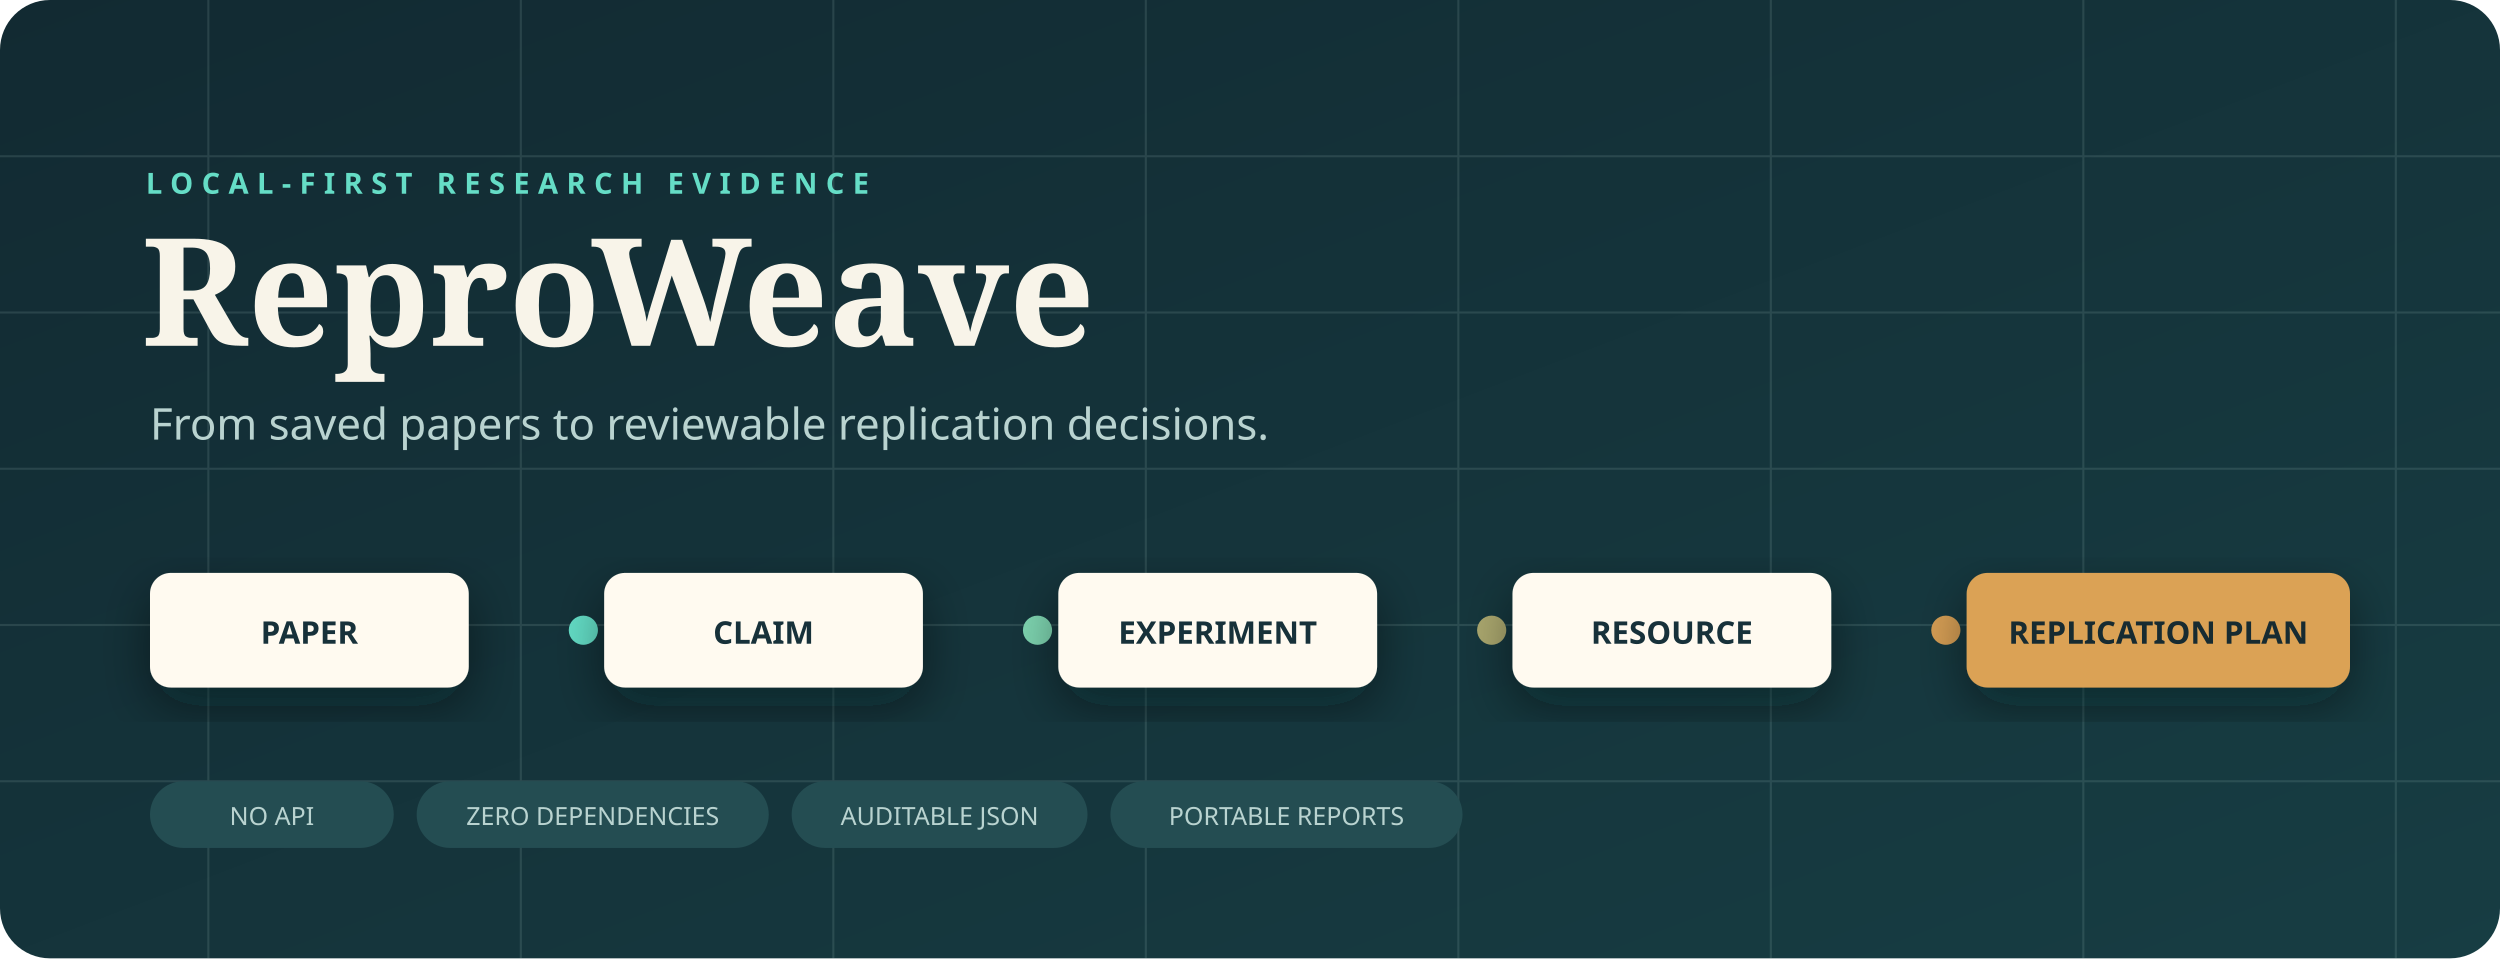
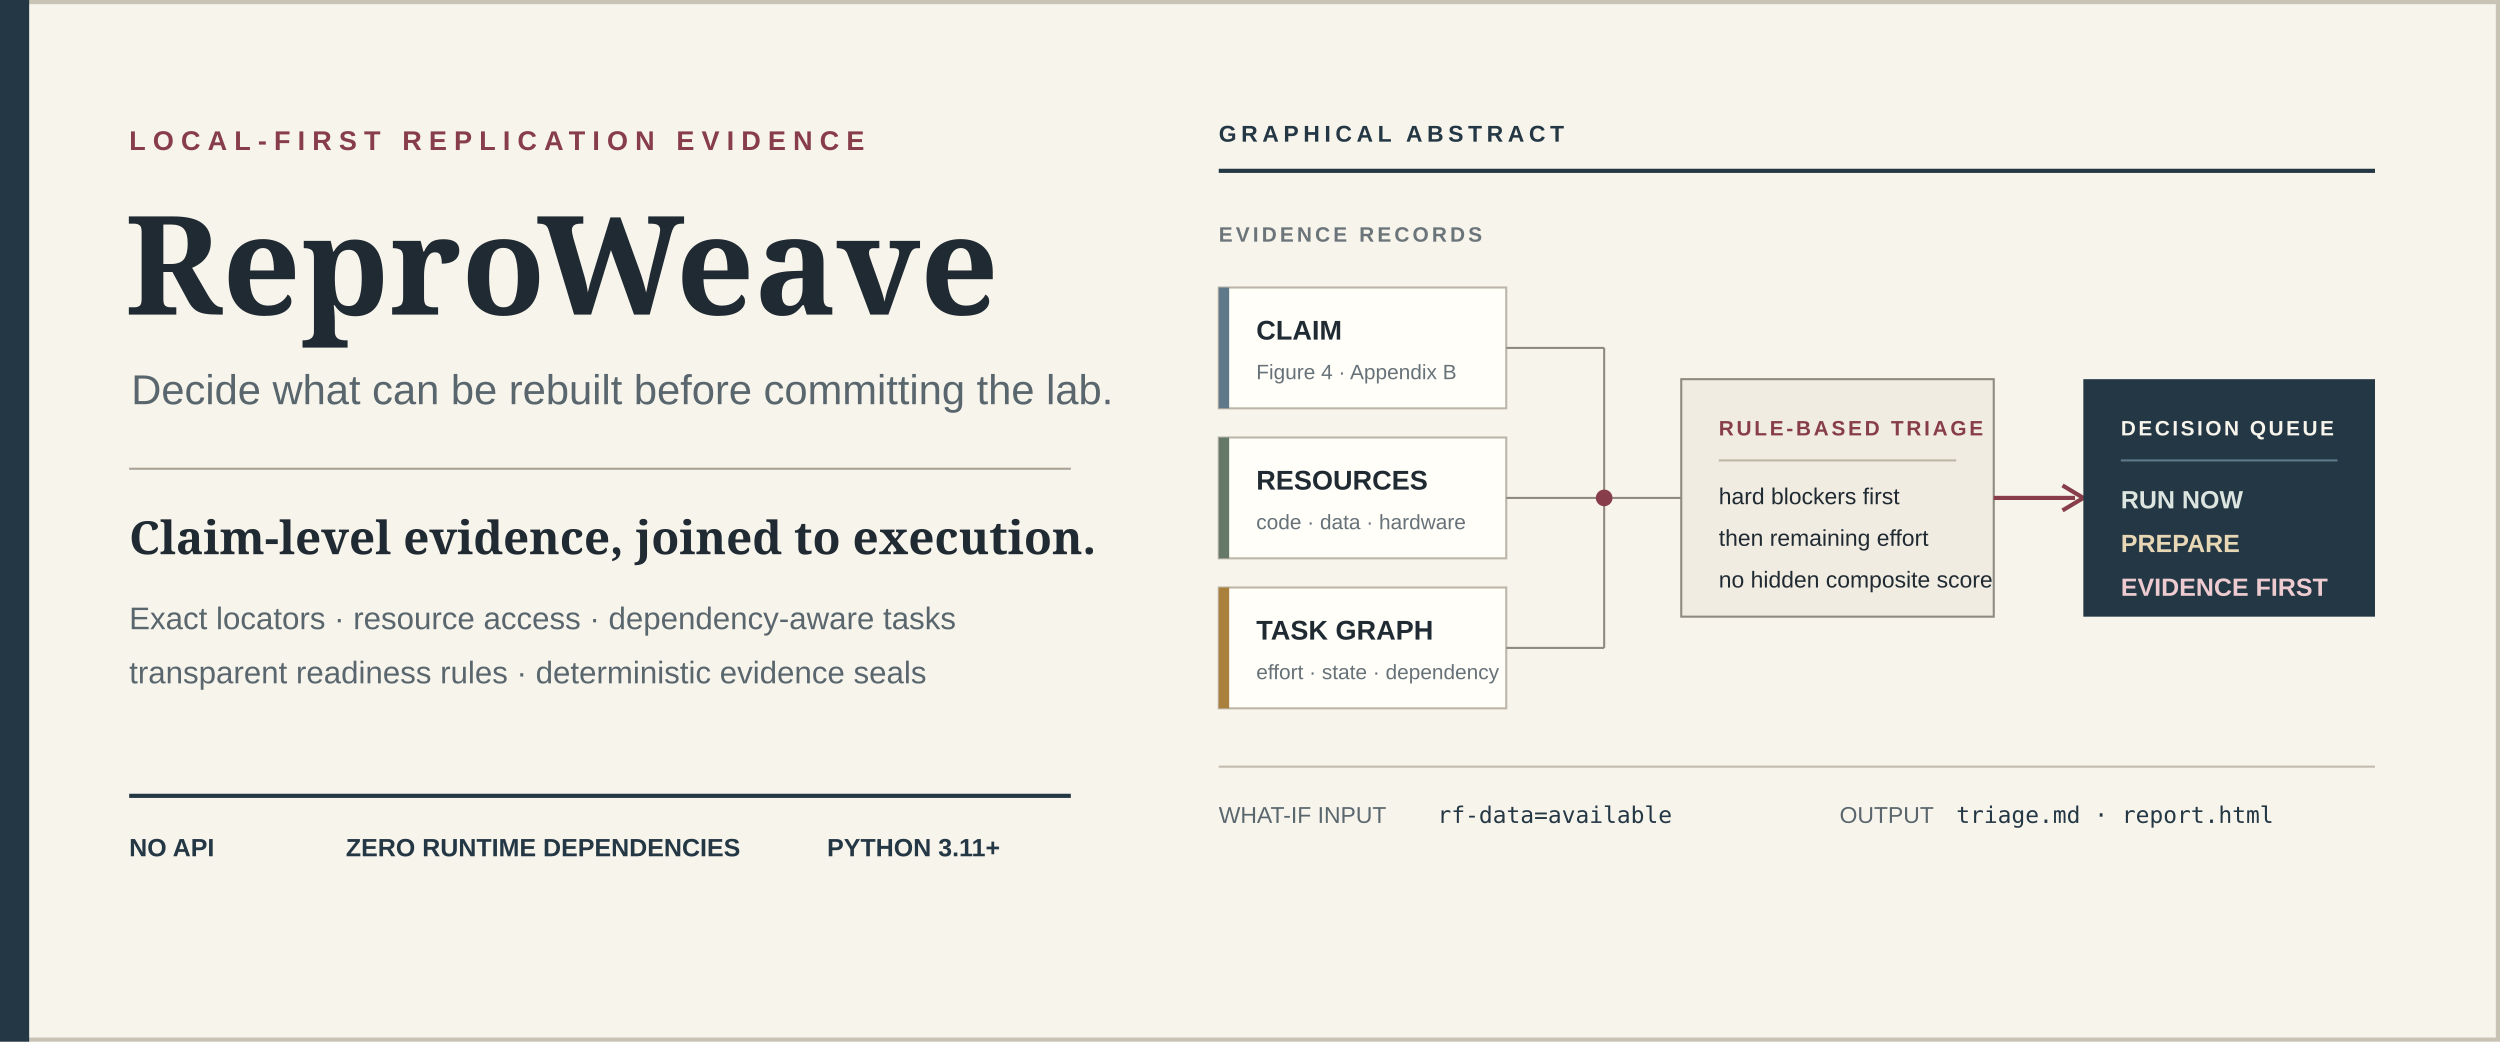
- <svg xmlns="http://www.w3.org/2000/svg" viewBox="0 0 1200 460" role="img" aria-labelledby="title desc">
-   <defs>
-     <linearGradient id="bg" x1="0" y1="0" x2="1" y2="1">
-       <stop offset="0" stop-color="#122a32" />
-       <stop offset="1" stop-color="#173d43" />
-     </linearGradient>
-     <linearGradient id="thread" x1="0" y1="0" x2="1" y2="0">
-       <stop offset="0" stop-color="#61ddc5" />
-       <stop offset="1" stop-color="#d8a153" />
-     </linearGradient>
-     <filter id="shadow" x="-30%" y="-30%" width="160%" height="160%">
-       <feDropShadow dx="0" dy="9" stdDeviation="12" flood-color="#07191e" flood-opacity=".45" />
-     </filter>
-   </defs>
-   <rect width="1200" height="460" rx="24" fill="url(#bg)" />
-   <g opacity=".12" stroke="#c9eee7">
-     <path d="M0 75h1200M0 150h1200M0 225h1200M0 300h1200M0 375h1200" />
-     <path d="M100 0v460M250 0v460M400 0v460M550 0v460M700 0v460M850 0v460M1000 0v460M1150 0v460" />
+ <svg xmlns="http://www.w3.org/2000/svg" viewBox="0 0 1200 500" role="img" aria-labelledby="title desc">
+   <rect width="1200" height="500" fill="#f7f4ec" />
+   <rect x="1" y="1" width="1198" height="498" fill="none" stroke="#c9c3b6" stroke-width="2" />
+   <rect x="0" y="0" width="14" height="500" fill="#243744" />
+   <g font-family="Arial, Helvetica, sans-serif">
+     <text x="62" y="72" fill="#873e4a" font-size="13" font-weight="700" letter-spacing="3.4">LOCAL-FIRST REPLICATION EVIDENCE</text>
+     <text x="60" y="151" fill="#202a32" font-family="Georgia, serif" font-size="66" font-weight="700">ReproWeave</text>
+     <text x="63" y="194" fill="#59666d" font-size="20">Decide what can be rebuilt before committing the lab.</text>
+     <line x1="62" y1="225" x2="514" y2="225" stroke="#a9a294" />
+     <text x="62" y="266" fill="#202a32" font-family="Georgia, serif" font-size="22" font-weight="700">Claim-level evidence, joined to execution.</text>
+     <text x="62" y="302" fill="#59666d" font-size="15">Exact locators · resource access · dependency-aware tasks</text>
+     <text x="62" y="328" fill="#59666d" font-size="15">transparent readiness rules · deterministic evidence seals</text>
+     <g transform="translate(62 382)">
+       <line x1="0" y1="0" x2="452" y2="0" stroke="#243744" stroke-width="2" />
+       <text x="0" y="29" fill="#243744" font-size="12" font-weight="700">NO API</text>
+       <text x="104" y="29" fill="#243744" font-size="12" font-weight="700">ZERO RUNTIME DEPENDENCIES</text>
+       <text x="335" y="29" fill="#243744" font-size="12" font-weight="700">PYTHON 3.11+</text>
+     </g>
  </g>
-   <text x="70" y="93" fill="#65ddc6" font-family="system-ui,sans-serif" font-weight="800" font-size="14" letter-spacing="4">LOCAL-FIRST RESEARCH EVIDENCE</text>
-   <text x="68" y="166" fill="#f8f4e9" font-family="Georgia,serif" font-weight="700" font-size="72">ReproWeave</text>
-   <text x="72" y="211" fill="#b9d3d0" font-family="system-ui,sans-serif" font-size="21">From saved papers to reviewable replication decisions.</text>
-   <g transform="translate(72 275)">
-     <rect width="153" height="55" rx="10" fill="#fffaf0" filter="url(#shadow)" />
-     <text x="76.5" y="34" text-anchor="middle" fill="#17313a" font-family="system-ui,sans-serif" font-weight="800" font-size="15">PAPER</text>
-     <path d="M153 27.5h55" stroke="url(#thread)" stroke-width="5" />
-     <circle cx="208" cy="27.5" r="7" fill="#63dcc5" />
-     <rect x="218" width="153" height="55" rx="10" fill="#fffaf0" filter="url(#shadow)" />
-     <text x="294.5" y="34" text-anchor="middle" fill="#17313a" font-family="system-ui,sans-serif" font-weight="800" font-size="15">CLAIM</text>
-     <path d="M371 27.5h55" stroke="url(#thread)" stroke-width="5" />
-     <circle cx="426" cy="27.5" r="7" fill="#7dd3af" />
-     <rect x="436" width="153" height="55" rx="10" fill="#fffaf0" filter="url(#shadow)" />
-     <text x="512.5" y="34" text-anchor="middle" fill="#17313a" font-family="system-ui,sans-serif" font-weight="800" font-size="15">EXPERIMENT</text>
-     <path d="M589 27.5h55" stroke="url(#thread)" stroke-width="5" />
-     <circle cx="644" cy="27.5" r="7" fill="#aaa76e" />
-     <rect x="654" width="153" height="55" rx="10" fill="#fffaf0" filter="url(#shadow)" />
-     <text x="730.5" y="34" text-anchor="middle" fill="#17313a" font-family="system-ui,sans-serif" font-weight="800" font-size="15">RESOURCE</text>
-     <path d="M807 27.5h55" stroke="url(#thread)" stroke-width="5" />
-     <circle cx="862" cy="27.5" r="7" fill="#d49d54" />
-     <rect x="872" width="184" height="55" rx="10" fill="#dba255" filter="url(#shadow)" />
-     <text x="964" y="34" text-anchor="middle" fill="#172b31" font-family="system-ui,sans-serif" font-weight="900" font-size="15">REPLICATION PLAN</text>
-   </g>
-   <g transform="translate(72 375)" font-family="system-ui,sans-serif" font-size="12" fill="#b9d3d0">
-     <rect width="117" height="32" rx="16" fill="#244d52" />
-     <text x="58.5" y="21" text-anchor="middle">NO API</text>
-     <rect x="128" width="169" height="32" rx="16" fill="#244d52" />
-     <text x="212.5" y="21" text-anchor="middle">ZERO DEPENDENCIES</text>
-     <rect x="308" width="142" height="32" rx="16" fill="#244d52" />
-     <text x="379" y="21" text-anchor="middle">AUDITABLE JSON</text>
-     <rect x="461" width="169" height="32" rx="16" fill="#244d52" />
-     <text x="545.5" y="21" text-anchor="middle">PORTABLE REPORTS</text>
+   <g transform="translate(585 50)" font-family="Arial, Helvetica, sans-serif">
+     <text x="0" y="18" fill="#243744" font-size="11" font-weight="700" letter-spacing="2.2">GRAPHICAL ABSTRACT</text>
+     <line x1="0" y1="32" x2="555" y2="32" stroke="#243744" stroke-width="2" />
+     <g transform="translate(0 66)">
+       <text x="0" y="0" fill="#6a7479" font-size="10" font-weight="700" letter-spacing="1.5">EVIDENCE RECORDS</text>
+       <g transform="translate(0 22)">
+         <rect width="138" height="58" fill="#fffef9" stroke="#bdb6a8" />
+         <rect width="5" height="58" fill="#60798a" />
+         <text x="18" y="25" fill="#202a32" font-size="13" font-weight="700">CLAIM</text>
+         <text x="18" y="44" fill="#667178" font-size="10">Figure 4 · Appendix B</text>
+       </g>
+       <g transform="translate(0 94)">
+         <rect width="138" height="58" fill="#fffef9" stroke="#bdb6a8" />
+         <rect width="5" height="58" fill="#667968" />
+         <text x="18" y="25" fill="#202a32" font-size="13" font-weight="700">RESOURCES</text>
+         <text x="18" y="44" fill="#667178" font-size="10">code · data · hardware</text>
+       </g>
+       <g transform="translate(0 166)">
+         <rect width="138" height="58" fill="#fffef9" stroke="#bdb6a8" />
+         <rect width="5" height="58" fill="#a9813d" />
+         <text x="18" y="25" fill="#202a32" font-size="13" font-weight="700">TASK GRAPH</text>
+         <text x="18" y="44" fill="#667178" font-size="10">effort · state · dependency</text>
+       </g>
+       <path d="M138 51H185M138 123H185M138 195H185" fill="none" stroke="#8f8a80" />
+       <path d="M185 51V195M185 123H222" fill="none" stroke="#8f8a80" />
+       <circle cx="185" cy="123" r="4" fill="#873e4a" />
+       <g transform="translate(222 66)">
+         <rect width="150" height="114" fill="#f0ece2" stroke="#8f8a80" />
+         <text x="18" y="27" fill="#873e4a" font-size="10" font-weight="700" letter-spacing="1.3">RULE-BASED TRIAGE</text>
+         <line x1="18" y1="39" x2="132" y2="39" stroke="#bdb6a8" />
+         <text x="18" y="60" fill="#202a32" font-size="11">hard blockers first</text>
+         <text x="18" y="80" fill="#202a32" font-size="11">then remaining effort</text>
+         <text x="18" y="100" fill="#202a32" font-size="11">no hidden composite score</text>
+       </g>
+       <path d="M372 123H411" fill="none" stroke="#873e4a" stroke-width="2" />
+       <path d="M405 117L415 123 405 129" fill="none" stroke="#873e4a" stroke-width="2" />
+       <g transform="translate(415 66)">
+         <rect width="140" height="114" fill="#243744" />
+         <text x="18" y="27" fill="#f7f4ec" font-size="10" font-weight="700" letter-spacing="1.2">DECISION QUEUE</text>
+         <line x1="18" y1="39" x2="122" y2="39" stroke="#60798a" />
+         <text x="18" y="62" fill="#dce5df" font-size="12" font-weight="700">RUN NOW</text>
+         <text x="18" y="83" fill="#e8d7b4" font-size="12" font-weight="700">PREPARE</text>
+         <text x="18" y="104" fill="#edcbd0" font-size="12" font-weight="700">EVIDENCE FIRST</text>
+       </g>
+       <line x1="0" y1="252" x2="555" y2="252" stroke="#c3bcae" />
+       <text x="0" y="279" fill="#59666d" font-size="11">WHAT-IF INPUT</text>
+       <text x="105" y="279" fill="#243744" font-family="monospace" font-size="11">rf-data=available</text>
+       <text x="298" y="279" fill="#59666d" font-size="11">OUTPUT</text>
+       <text x="354" y="279" fill="#243744" font-family="monospace" font-size="11">triage.md · report.html</text>
+     </g>
  </g>
</svg>
